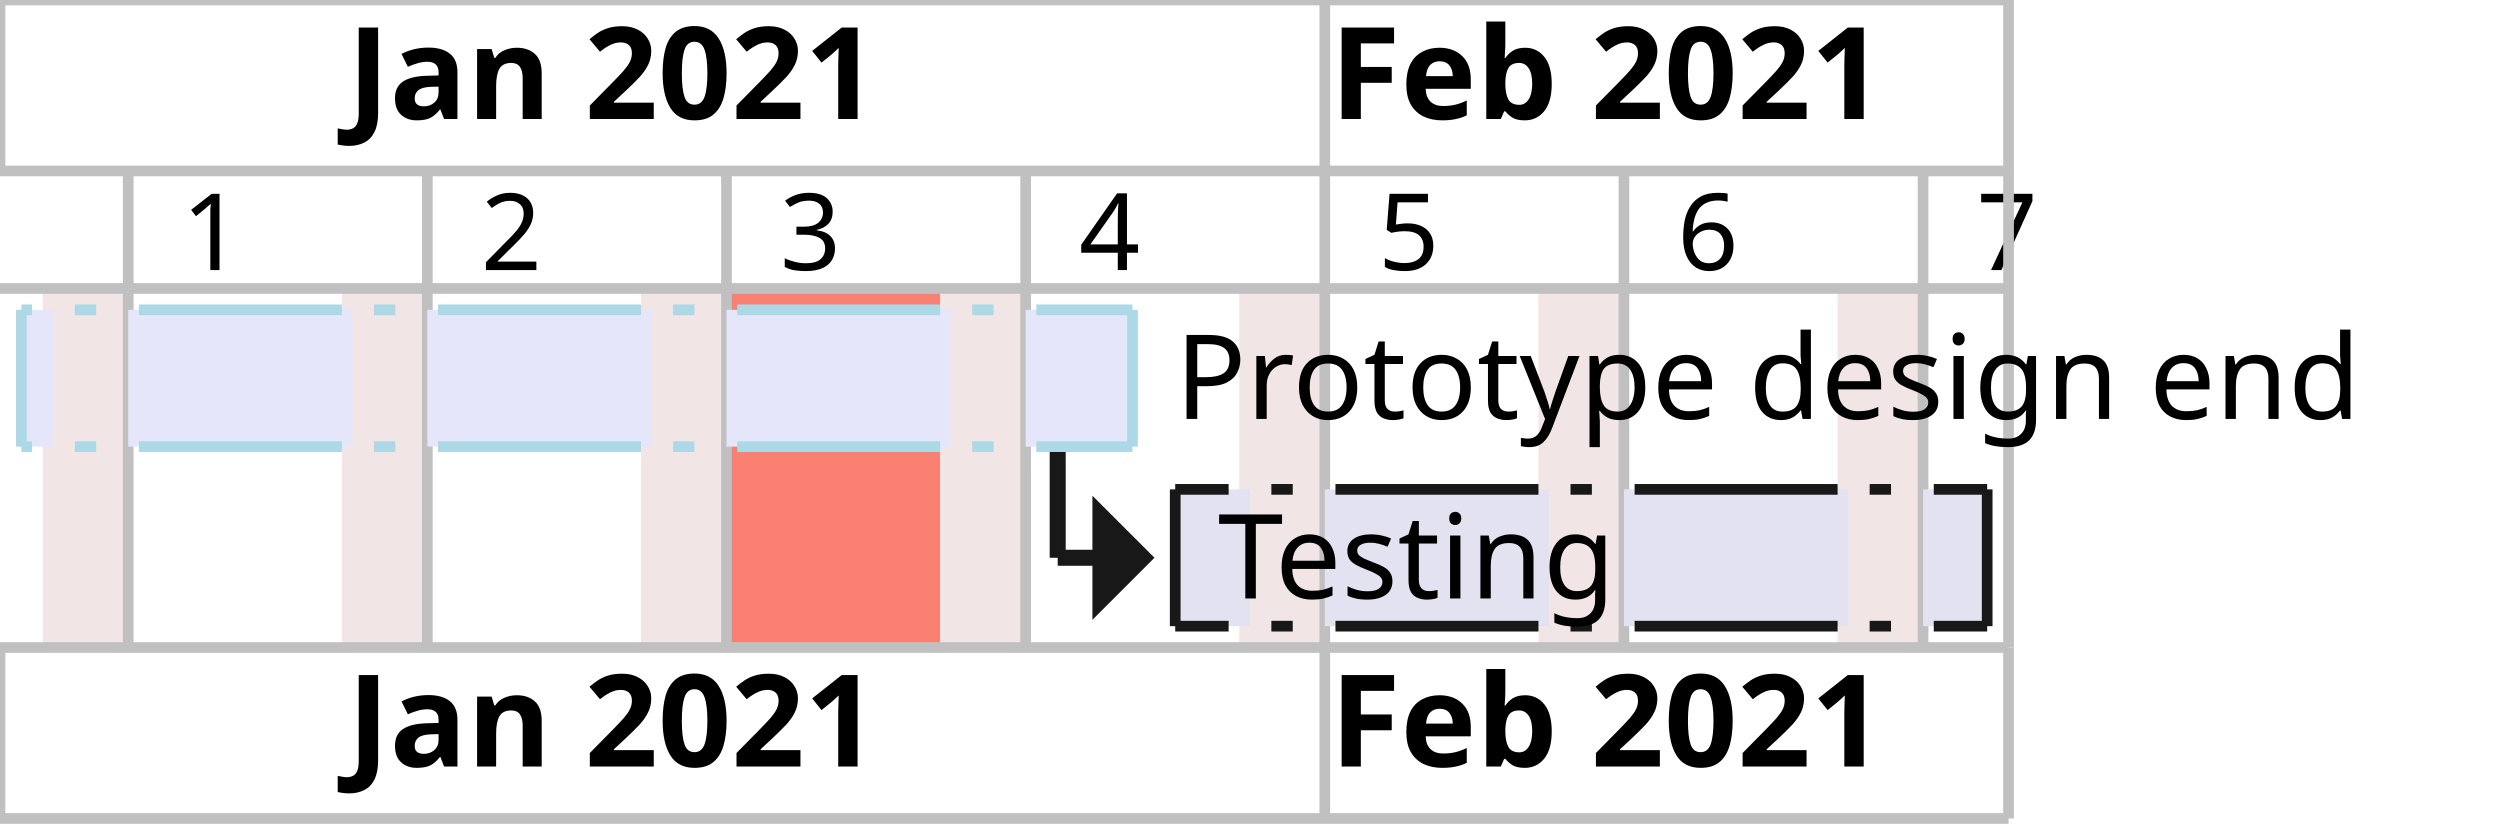
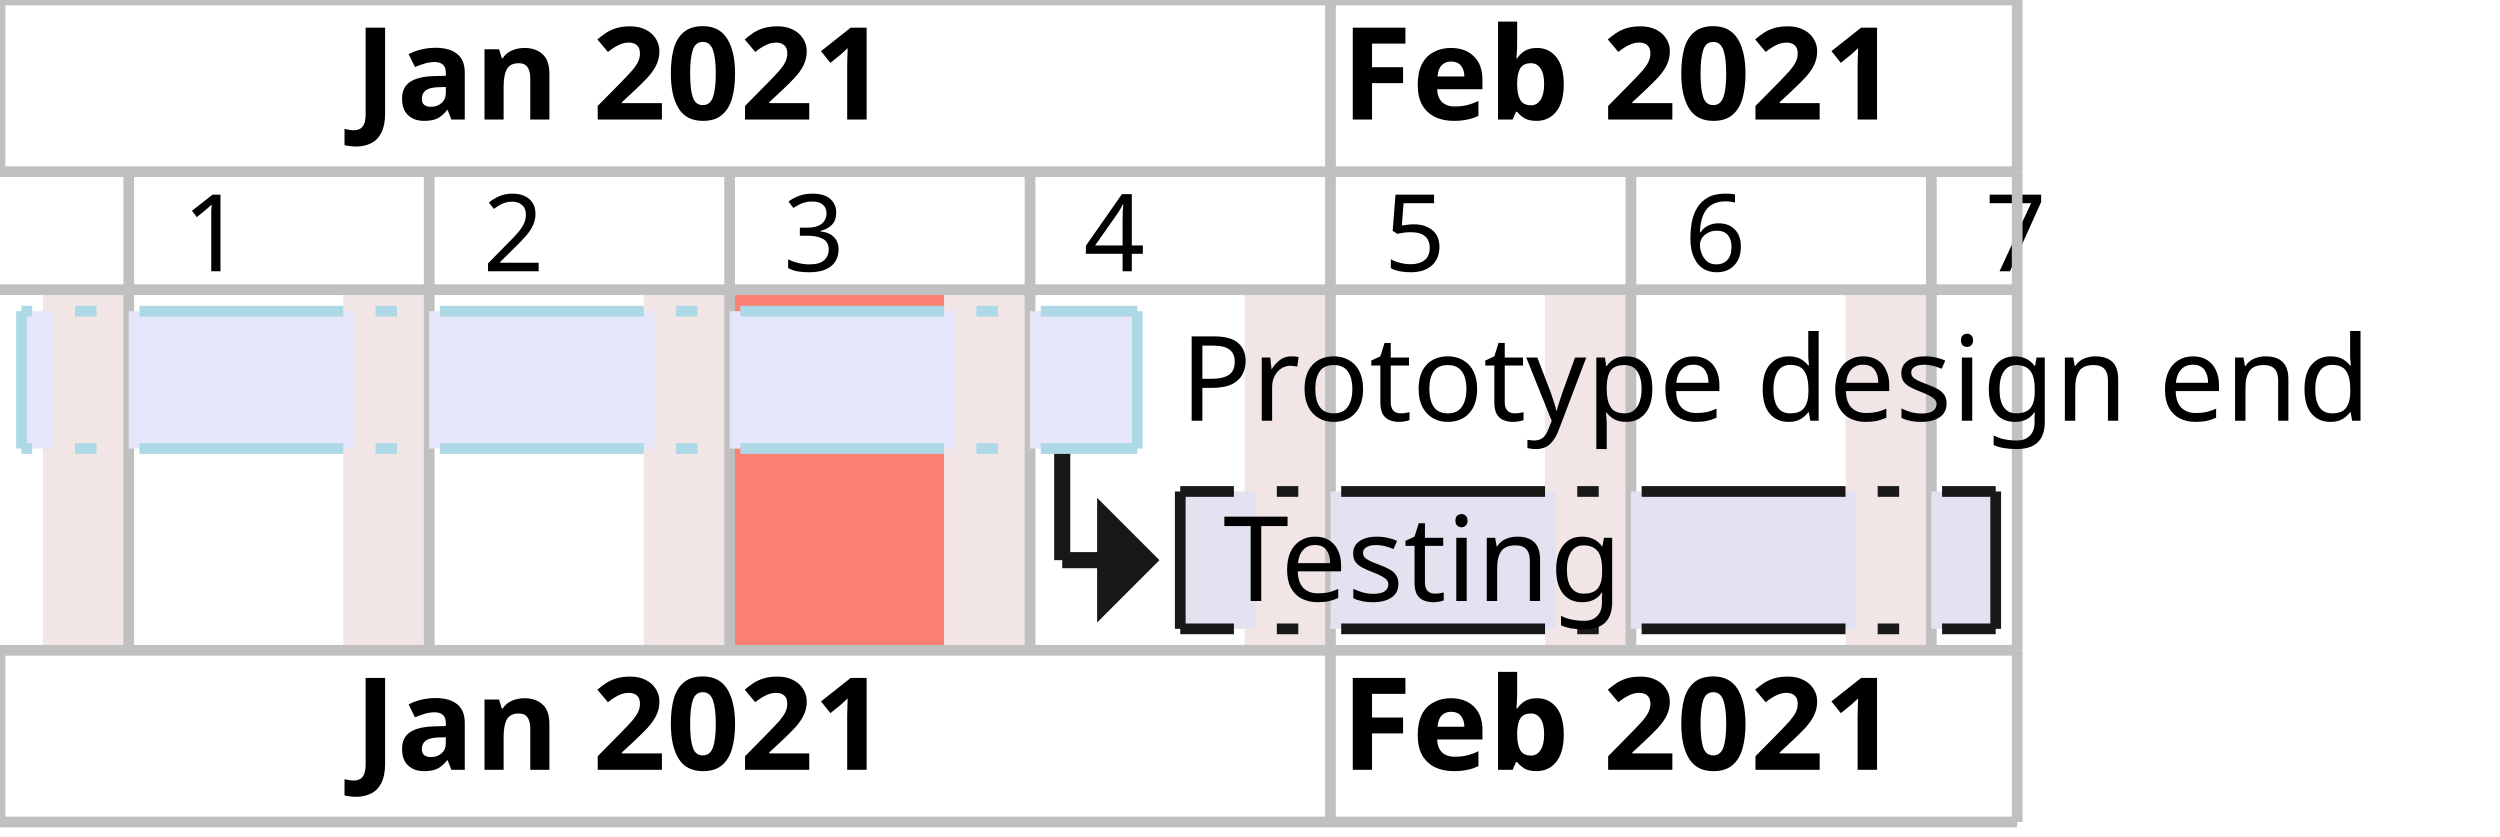
- <svg xmlns="http://www.w3.org/2000/svg" contentStyleType="text/css" height="78px" preserveAspectRatio="none" style="width:234px;height:78px;background:#FFFFFF;" version="1.1" viewBox="0 0 234 78" width="234px" zoomAndPan="magnify">
+ <svg xmlns="http://www.w3.org/2000/svg" contentStyleType="text/css" height="78px" preserveAspectRatio="none" style="width:233px;height:78px;background:#FFFFFF;" version="1.1" viewBox="0 0 233 78" width="233px" zoomAndPan="magnify">
  <defs />
  <g>
    <rect fill="#F1E5E5" height="33.609" style="stroke:none;stroke-width:1.0;" width="8" x="4" y="27" />
    <rect fill="#F1E5E5" height="33.609" style="stroke:none;stroke-width:1.0;" width="8" x="32" y="27" />
    <rect fill="#F1E5E5" height="33.609" style="stroke:none;stroke-width:1.0;" width="8" x="60" y="27" />
    <rect fill="#FA8072" height="33.609" style="stroke:none;stroke-width:1.0;" width="20" x="68" y="27" />
    <rect fill="#F1E5E5" height="33.609" style="stroke:none;stroke-width:1.0;" width="8" x="88" y="27" />
    <rect fill="#F1E5E5" height="33.609" style="stroke:none;stroke-width:1.0;" width="8" x="116" y="27" />
    <rect fill="#F1E5E5" height="33.609" style="stroke:none;stroke-width:1.0;" width="8" x="144" y="27" />
    <rect fill="#F1E5E5" height="33.609" style="stroke:none;stroke-width:1.0;" width="8" x="172" y="27" />
-     <text fill="#000000" font-family="sans-serif" font-size="10" lengthAdjust="spacing" textLength="7" x="17" y="25.282">1</text>
+     <text fill="#000000" font-family="sans-serif" font-size="10" lengthAdjust="spacing" textLength="6" x="17" y="25.282">1</text>
    <text fill="#000000" font-family="sans-serif" font-size="10" lengthAdjust="spacing" textLength="6" x="45" y="25.282">2</text>
-     <text fill="#000000" font-family="sans-serif" font-size="10" lengthAdjust="spacing" textLength="7" x="73" y="25.282">3</text>
-     <text fill="#000000" font-family="sans-serif" font-size="10" lengthAdjust="spacing" textLength="7" x="101" y="25.282">4</text>
+     <text fill="#000000" font-family="sans-serif" font-size="10" lengthAdjust="spacing" textLength="6" x="73" y="25.282">3</text>
+     <text fill="#000000" font-family="sans-serif" font-size="10" lengthAdjust="spacing" textLength="6" x="101" y="25.282">4</text>
    <text fill="#000000" font-family="sans-serif" font-size="10" lengthAdjust="spacing" textLength="6" x="129" y="25.282">5</text>
-     <text fill="#000000" font-family="sans-serif" font-size="10" lengthAdjust="spacing" textLength="7" x="157" y="25.282">6</text>
+     <text fill="#000000" font-family="sans-serif" font-size="10" lengthAdjust="spacing" textLength="6" x="157" y="25.282">6</text>
    <text fill="#000000" font-family="sans-serif" font-size="10" lengthAdjust="spacing" textLength="6" x="185" y="25.282">7</text>
    <line style="stroke:#C0C0C0;stroke-width:1.0;" x1="12" x2="12" y1="16" y2="60.609" />
    <line style="stroke:#C0C0C0;stroke-width:1.0;" x1="40" x2="40" y1="16" y2="60.609" />
    <line style="stroke:#C0C0C0;stroke-width:1.0;" x1="68" x2="68" y1="16" y2="60.609" />
    <line style="stroke:#C0C0C0;stroke-width:1.0;" x1="96" x2="96" y1="16" y2="60.609" />
    <line style="stroke:#C0C0C0;stroke-width:1.0;" x1="124" x2="124" y1="16" y2="60.609" />
    <line style="stroke:#C0C0C0;stroke-width:1.0;" x1="152" x2="152" y1="16" y2="60.609" />
    <line style="stroke:#C0C0C0;stroke-width:1.0;" x1="180" x2="180" y1="16" y2="60.609" />
    <line style="stroke:#C0C0C0;stroke-width:1.0;" x1="188" x2="188" y1="16" y2="60.609" />
    <line style="stroke:#C0C0C0;stroke-width:1.0;" x1="0" x2="0" y1="0" y2="16" />
    <line style="stroke:#C0C0C0;stroke-width:1.0;" x1="124" x2="124" y1="0" y2="16" />
-     <text fill="#000000" font-family="sans-serif" font-size="12" font-weight="bold" lengthAdjust="spacing" textLength="59" x="32.5" y="11.139">Jan 2021</text>
+     <text fill="#000000" font-family="sans-serif" font-size="12" font-weight="bold" lengthAdjust="spacing" textLength="58" x="33" y="11.139">Jan 2021</text>
    <line style="stroke:#C0C0C0;stroke-width:1.0;" x1="188" x2="188" y1="0" y2="16" />
-     <text fill="#000000" font-family="sans-serif" font-size="12" font-weight="bold" lengthAdjust="spacing" textLength="63" x="124.5" y="11.139">Feb 2021</text>
+     <text fill="#000000" font-family="sans-serif" font-size="12" font-weight="bold" lengthAdjust="spacing" textLength="62" x="125" y="11.139">Feb 2021</text>
    <line style="stroke:#C0C0C0;stroke-width:1.0;" x1="0" x2="188" y1="0" y2="0" />
    <line style="stroke:#C0C0C0;stroke-width:1.0;" x1="0" x2="188" y1="16" y2="16" />
    <line style="stroke:#C0C0C0;stroke-width:1.0;" x1="0" x2="188" y1="27" y2="27" />
    <line style="stroke:#181818;stroke-width:1.5;" x1="99" x2="99" y1="41.805" y2="52.207" />
    <line style="stroke:#181818;stroke-width:1.5;" x1="99" x2="107" y1="52.207" y2="52.207" />
    <polygon fill="#181818" points="103,48.207,103,52.207,103,56.207,107,52.207" style="stroke:#181818;stroke-width:1.5;" />
    <rect fill="#E6E6FA" height="12.805" style="stroke:none;stroke-width:1.0;" width="3" x="2" y="29" />
    <line style="stroke:#ADD8E6;stroke-width:1.0;" x1="2" x2="3" y1="29" y2="29" />
    <line style="stroke:#ADD8E6;stroke-width:1.0;" x1="2" x2="3" y1="41.805" y2="41.805" />
    <line style="stroke:#ADD8E6;stroke-width:1.0;" x1="2" x2="2" y1="29" y2="41.805" />
    <rect fill="#E6E6FA" height="12.805" style="stroke:none;stroke-width:1.0;" width="21" x="12" y="29" />
    <line style="stroke:#ADD8E6;stroke-width:1.0;" x1="13" x2="32" y1="29" y2="29" />
    <line style="stroke:#ADD8E6;stroke-width:1.0;" x1="13" x2="32" y1="41.805" y2="41.805" />
    <rect fill="#E6E6FA" height="12.805" style="stroke:none;stroke-width:1.0;" width="21" x="40" y="29" />
    <line style="stroke:#ADD8E6;stroke-width:1.0;" x1="41" x2="60" y1="29" y2="29" />
    <line style="stroke:#ADD8E6;stroke-width:1.0;" x1="41" x2="60" y1="41.805" y2="41.805" />
    <rect fill="#E6E6FA" height="12.805" style="stroke:none;stroke-width:1.0;" width="21" x="68" y="29" />
    <line style="stroke:#ADD8E6;stroke-width:1.0;" x1="69" x2="88" y1="29" y2="29" />
    <line style="stroke:#ADD8E6;stroke-width:1.0;" x1="69" x2="88" y1="41.805" y2="41.805" />
    <rect fill="#E6E6FA" height="12.805" style="stroke:none;stroke-width:1.0;" width="10" x="96" y="29" />
    <line style="stroke:#ADD8E6;stroke-width:1.0;" x1="97" x2="106" y1="29" y2="29" />
    <line style="stroke:#ADD8E6;stroke-width:1.0;" x1="97" x2="106" y1="41.805" y2="41.805" />
    <line style="stroke:#ADD8E6;stroke-width:1.0;" x1="106" x2="106" y1="29" y2="41.805" />
    <line style="stroke:#ADD8E6;stroke-width:1.0;stroke-dasharray:2.0,3.0;" x1="7" x2="9" y1="29" y2="29" />
    <line style="stroke:#ADD8E6;stroke-width:1.0;stroke-dasharray:2.0,3.0;" x1="7" x2="9" y1="41.805" y2="41.805" />
    <line style="stroke:#ADD8E6;stroke-width:1.0;stroke-dasharray:2.0,3.0;" x1="35" x2="37" y1="29" y2="29" />
    <line style="stroke:#ADD8E6;stroke-width:1.0;stroke-dasharray:2.0,3.0;" x1="35" x2="37" y1="41.805" y2="41.805" />
    <line style="stroke:#ADD8E6;stroke-width:1.0;stroke-dasharray:2.0,3.0;" x1="63" x2="65" y1="29" y2="29" />
    <line style="stroke:#ADD8E6;stroke-width:1.0;stroke-dasharray:2.0,3.0;" x1="63" x2="65" y1="41.805" y2="41.805" />
    <line style="stroke:#ADD8E6;stroke-width:1.0;stroke-dasharray:2.0,3.0;" x1="91" x2="93" y1="29" y2="29" />
    <line style="stroke:#ADD8E6;stroke-width:1.0;stroke-dasharray:2.0,3.0;" x1="91" x2="93" y1="41.805" y2="41.805" />
    <rect fill="#E2E2F0" height="12.805" style="stroke:none;stroke-width:1.0;" width="7" x="110" y="45.805" />
    <line style="stroke:#181818;stroke-width:1.0;" x1="110" x2="115" y1="45.805" y2="45.805" />
    <line style="stroke:#181818;stroke-width:1.0;" x1="110" x2="115" y1="58.609" y2="58.609" />
    <line style="stroke:#181818;stroke-width:1.0;" x1="110" x2="110" y1="45.805" y2="58.609" />
    <rect fill="#E2E2F0" height="12.805" style="stroke:none;stroke-width:1.0;" width="21" x="124" y="45.805" />
    <line style="stroke:#181818;stroke-width:1.0;" x1="125" x2="144" y1="45.805" y2="45.805" />
    <line style="stroke:#181818;stroke-width:1.0;" x1="125" x2="144" y1="58.609" y2="58.609" />
    <rect fill="#E2E2F0" height="12.805" style="stroke:none;stroke-width:1.0;" width="21" x="152" y="45.805" />
    <line style="stroke:#181818;stroke-width:1.0;" x1="153" x2="172" y1="45.805" y2="45.805" />
    <line style="stroke:#181818;stroke-width:1.0;" x1="153" x2="172" y1="58.609" y2="58.609" />
    <rect fill="#E2E2F0" height="12.805" style="stroke:none;stroke-width:1.0;" width="6" x="180" y="45.805" />
    <line style="stroke:#181818;stroke-width:1.0;" x1="181" x2="186" y1="45.805" y2="45.805" />
    <line style="stroke:#181818;stroke-width:1.0;" x1="181" x2="186" y1="58.609" y2="58.609" />
    <line style="stroke:#181818;stroke-width:1.0;" x1="186" x2="186" y1="45.805" y2="58.609" />
    <line style="stroke:#181818;stroke-width:1.0;stroke-dasharray:2.0,3.0;" x1="119" x2="121" y1="45.805" y2="45.805" />
    <line style="stroke:#181818;stroke-width:1.0;stroke-dasharray:2.0,3.0;" x1="119" x2="121" y1="58.609" y2="58.609" />
    <line style="stroke:#181818;stroke-width:1.0;stroke-dasharray:2.0,3.0;" x1="147" x2="149" y1="45.805" y2="45.805" />
    <line style="stroke:#181818;stroke-width:1.0;stroke-dasharray:2.0,3.0;" x1="147" x2="149" y1="58.609" y2="58.609" />
    <line style="stroke:#181818;stroke-width:1.0;stroke-dasharray:2.0,3.0;" x1="175" x2="177" y1="45.805" y2="45.805" />
    <line style="stroke:#181818;stroke-width:1.0;stroke-dasharray:2.0,3.0;" x1="175" x2="177" y1="58.609" y2="58.609" />
-     <text fill="#000000" font-family="sans-serif" font-size="11" lengthAdjust="spacing" textLength="122" x="110" y="39.21">Prototype design end</text>
+     <text fill="#000000" font-family="sans-serif" font-size="11" lengthAdjust="spacing" textLength="121" x="110" y="39.21">Prototype design end</text>
    <text fill="#000000" font-family="sans-serif" font-size="11" lengthAdjust="spacing" textLength="42" x="114" y="56.015">Testing</text>
    <line style="stroke:#C0C0C0;stroke-width:1.0;" x1="0" x2="188" y1="60.609" y2="60.609" />
    <line style="stroke:#C0C0C0;stroke-width:1.0;" x1="0" x2="0" y1="60.609" y2="76.609" />
    <line style="stroke:#C0C0C0;stroke-width:1.0;" x1="124" x2="124" y1="60.609" y2="76.609" />
-     <text fill="#000000" font-family="sans-serif" font-size="12" font-weight="bold" lengthAdjust="spacing" textLength="59" x="32.5" y="71.748">Jan 2021</text>
+     <text fill="#000000" font-family="sans-serif" font-size="12" font-weight="bold" lengthAdjust="spacing" textLength="58" x="33" y="71.748">Jan 2021</text>
    <line style="stroke:#C0C0C0;stroke-width:1.0;" x1="188" x2="188" y1="60.609" y2="76.609" />
-     <text fill="#000000" font-family="sans-serif" font-size="12" font-weight="bold" lengthAdjust="spacing" textLength="63" x="124.5" y="71.748">Feb 2021</text>
+     <text fill="#000000" font-family="sans-serif" font-size="12" font-weight="bold" lengthAdjust="spacing" textLength="62" x="125" y="71.748">Feb 2021</text>
    <line style="stroke:#C0C0C0;stroke-width:1.0;" x1="0" x2="188" y1="76.609" y2="76.609" />
  </g>
</svg>
